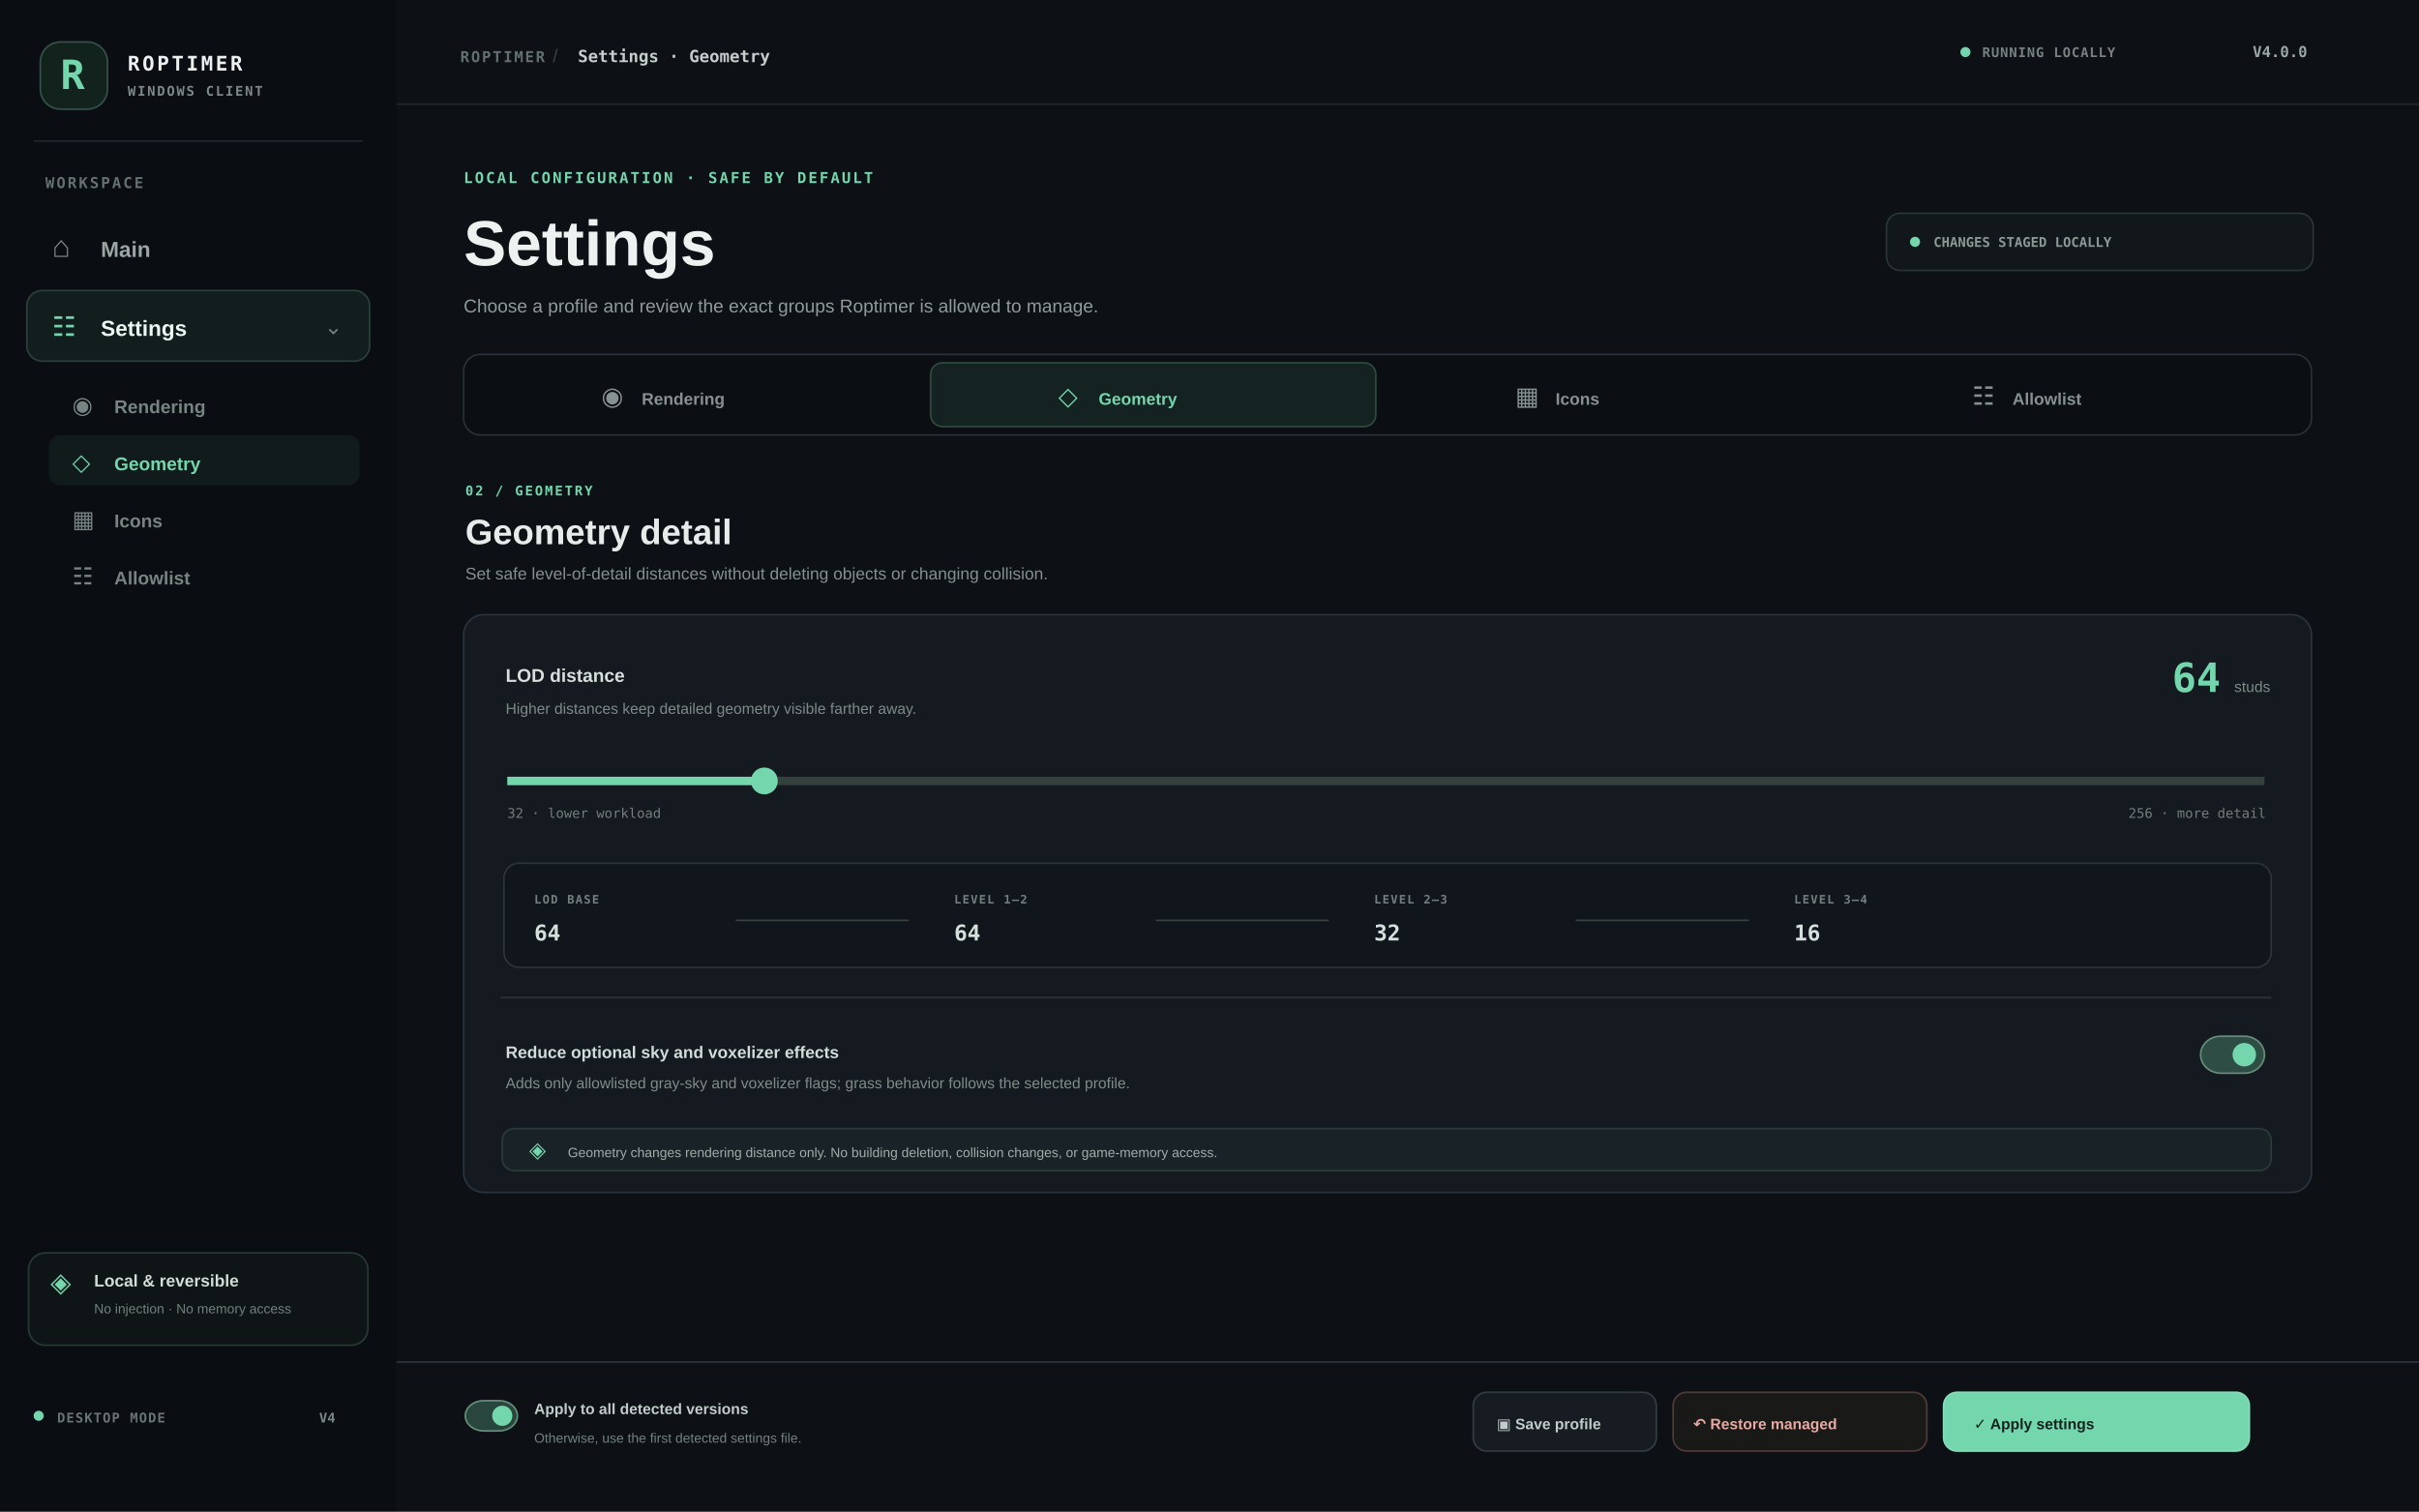
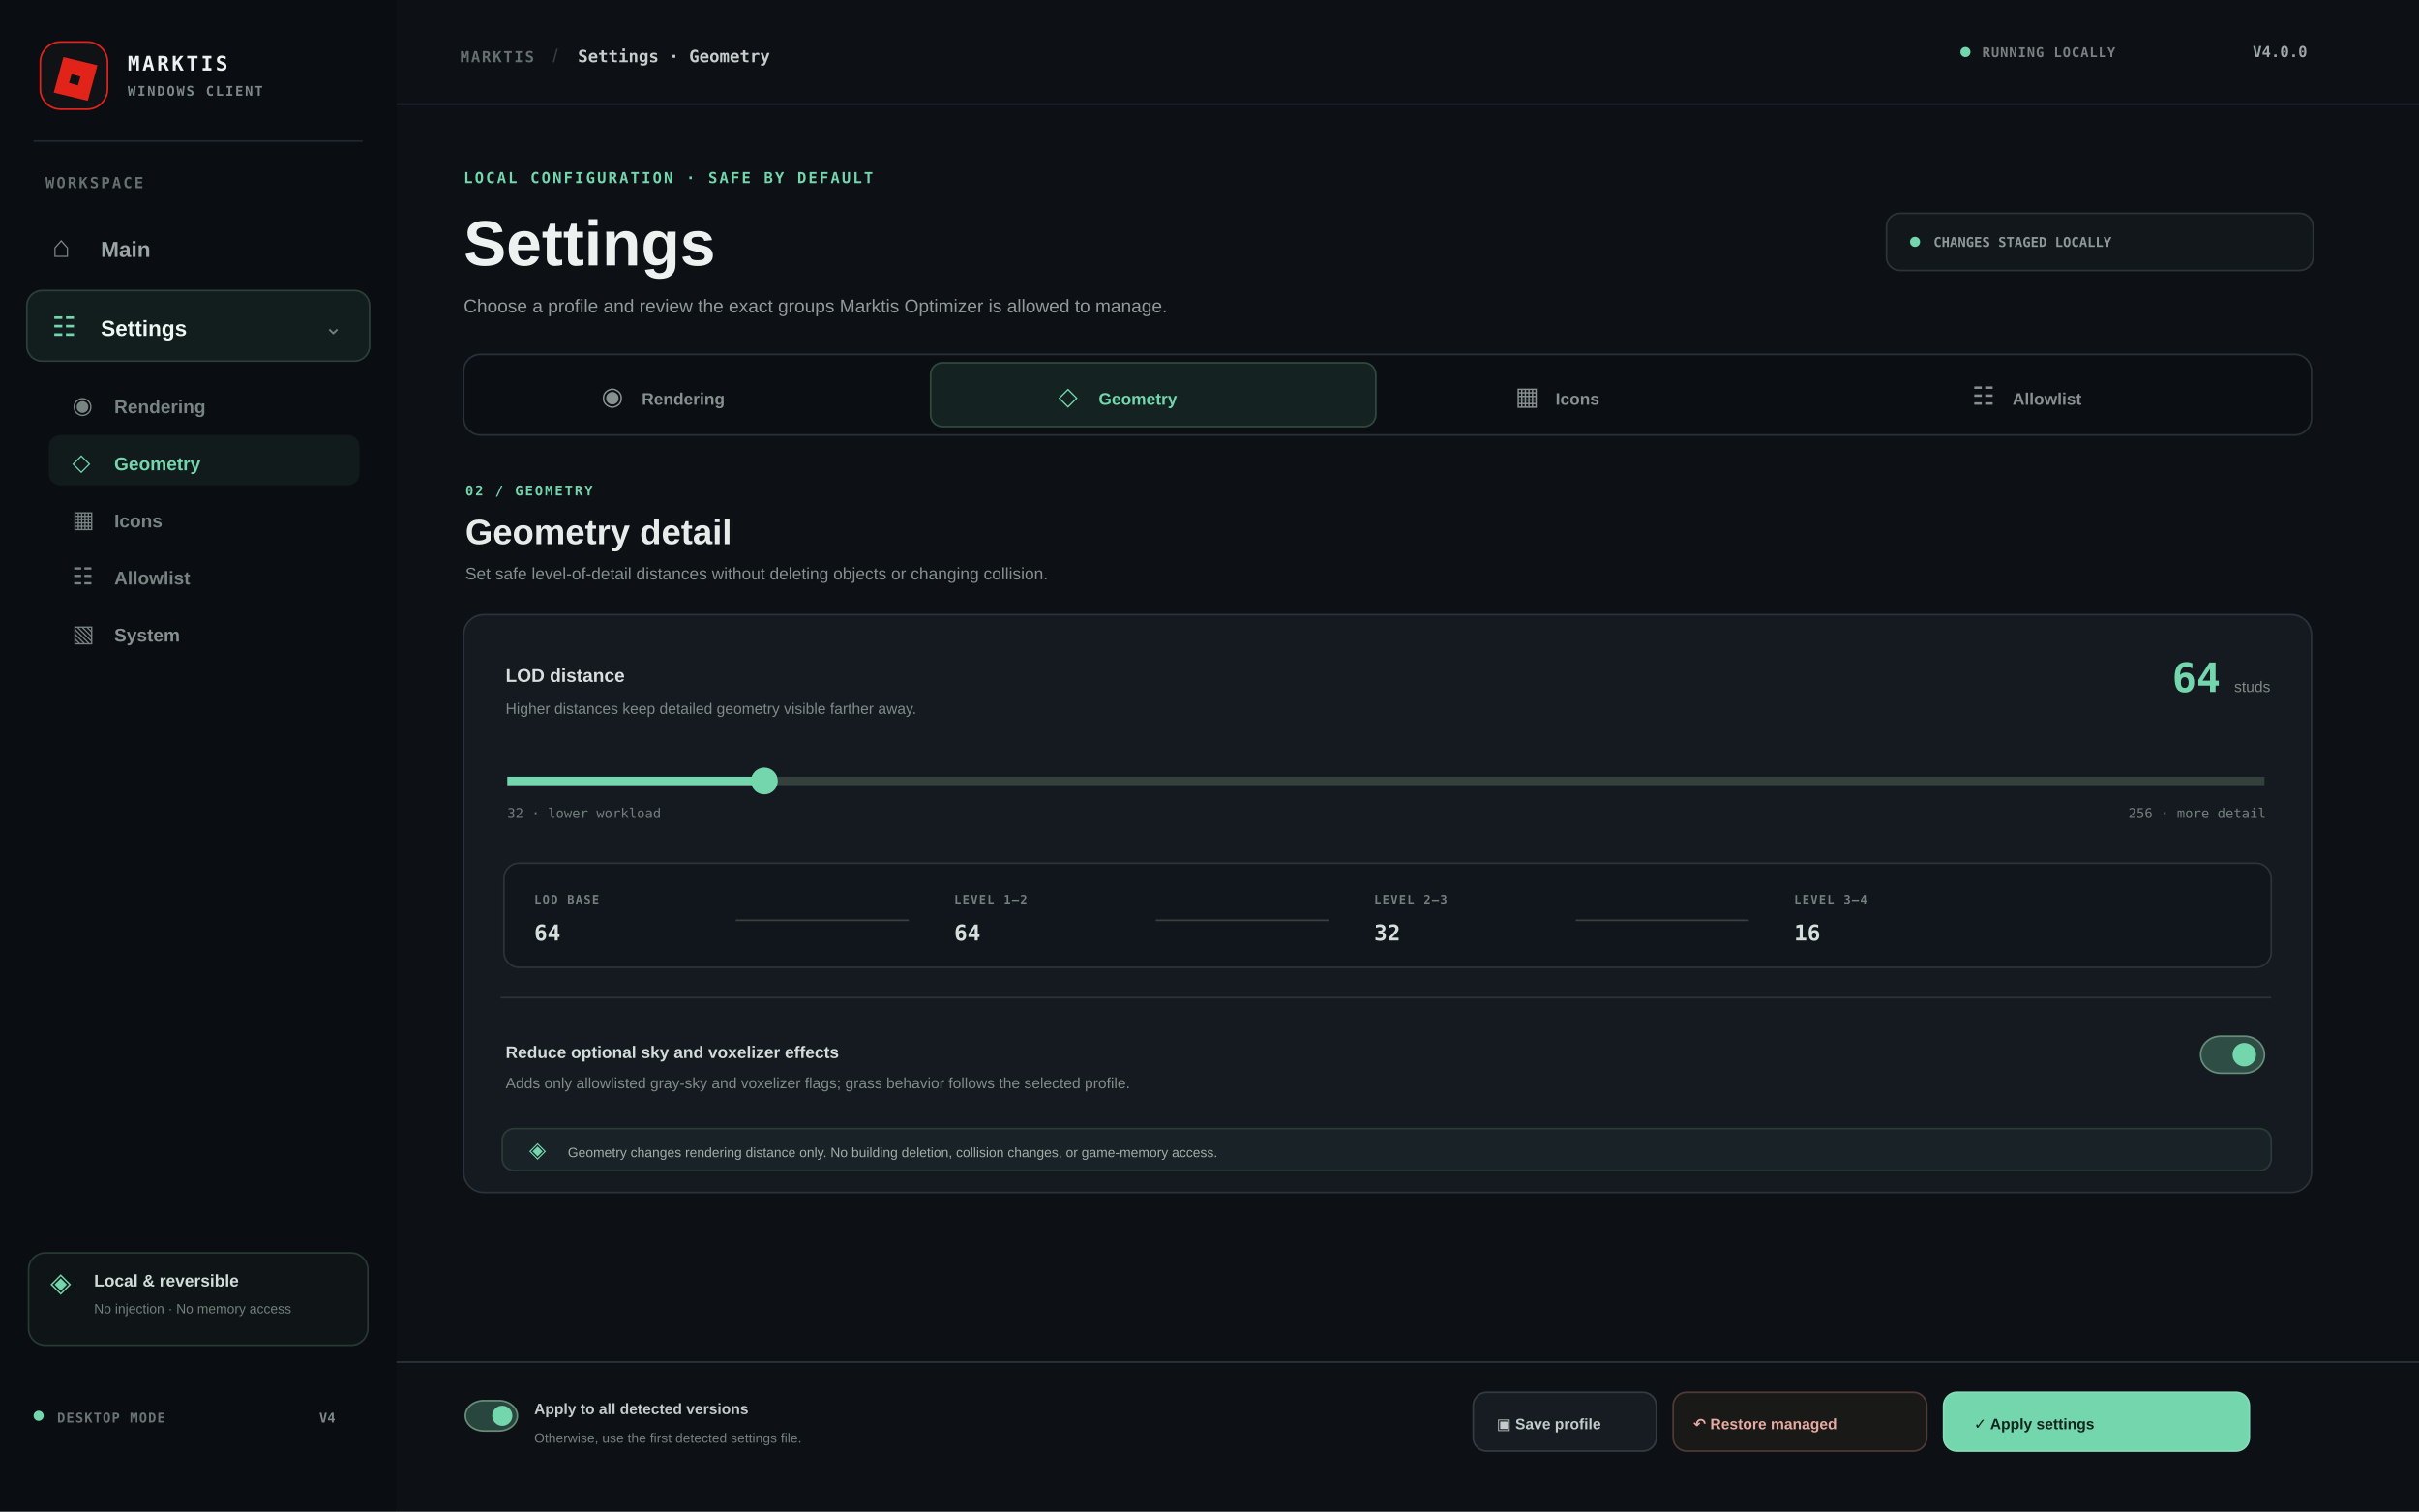
<svg xmlns="http://www.w3.org/2000/svg" width="1440" height="900" viewBox="0 0 1440 900">
  <rect width="100%" height="100%" fill="#0d1014" />
  <rect x="0" y="0" width="236" height="900" rx="0" fill="#0a0d11" />
  <path d="M236 0H236" stroke="#20272d" stroke-width="1" />
-   <rect x="24" y="25" width="40" height="40" rx="12" fill="#12221c" stroke="#345047" stroke-width="1" />
-   <text x="36" y="53" fill="#73d6ad" font-family="Consolas,monospace" font-size="24px" font-weight="800">R</text>
-   <text x="76" y="42" fill="#edf2f1" font-family="Consolas,monospace" font-size="12px" font-weight="800" letter-spacing="1.5px">ROPTIMER</text>
+   <rect x="24" y="25" width="40" height="40" rx="12" fill="#111215" stroke="#e2231a" stroke-width="1" />
+   <path d="M6.2 1.6 22.4 5.5 17.8 22.4 1.6 18.5 6.2 1.6ZM10.1 9.7 8.9 13.9 13.1 15.1 14.3 10.9 10.1 9.7Z" transform="translate(30 32) scale(1.25)" fill="#e2231a" fill-rule="evenodd" />
+   <text x="76" y="42" fill="#edf2f1" font-family="Consolas,monospace" font-size="12px" font-weight="800" letter-spacing="1.5px">MARKTIS</text>
  <text x="76" y="57" fill="#7c8988" font-family="Consolas,monospace" font-size="8px" font-weight="700" letter-spacing="1px">WINDOWS CLIENT</text>
  <path d="M20 84H216" stroke="#20272f" stroke-width="1" />
  <text x="27" y="112" fill="#65716e" font-family="Consolas,monospace" font-size="9px" font-weight="800" letter-spacing="1.2px">WORKSPACE</text>
  <rect x="16" y="126" width="204" height="42" rx="9" fill="transparent" />
  <text x="31" y="153" fill="#7b8886" font-family="Segoe UI,Arial,sans-serif" font-size="18px" font-weight="600">⌂</text>
  <text x="60" y="153" fill="#9aa5a4" font-family="Segoe UI,Arial,sans-serif" font-size="13px" font-weight="600">Main</text>
  <rect x="16" y="173" width="204" height="42" rx="9" fill="rgba(115,214,173,.085)" stroke="#294038" stroke-width="1" />
  <text x="31" y="200" fill="#73d6ad" font-family="Segoe UI,Arial,sans-serif" font-size="16px" font-weight="600">☷</text>
  <text x="60" y="200" fill="#eef8f3" font-family="Segoe UI,Arial,sans-serif" font-size="13px" font-weight="650">Settings</text>
  <text x="193" y="199" fill="#74807d" font-family="Segoe UI,Arial,sans-serif" font-size="13px" font-weight="400">⌄</text>
  <text x="43" y="246" fill="#788481" font-family="Segoe UI,Arial,sans-serif" font-size="14px" font-weight="600">◉</text>
  <text x="68" y="246" fill="#788481" font-family="Segoe UI,Arial,sans-serif" font-size="11px" font-weight="600">Rendering</text>
  <rect x="29" y="259" width="185" height="30" rx="7" fill="rgba(115,214,173,.07)" />
  <text x="43" y="280" fill="#73d6ad" font-family="Segoe UI,Arial,sans-serif" font-size="14px" font-weight="600">◇</text>
  <text x="68" y="280" fill="#73d6ad" font-family="Segoe UI,Arial,sans-serif" font-size="11px" font-weight="600">Geometry</text>
  <text x="43" y="314" fill="#788481" font-family="Segoe UI,Arial,sans-serif" font-size="14px" font-weight="600">▦</text>
  <text x="68" y="314" fill="#788481" font-family="Segoe UI,Arial,sans-serif" font-size="11px" font-weight="600">Icons</text>
  <text x="43" y="348" fill="#788481" font-family="Segoe UI,Arial,sans-serif" font-size="14px" font-weight="600">☷</text>
  <text x="68" y="348" fill="#788481" font-family="Segoe UI,Arial,sans-serif" font-size="11px" font-weight="600">Allowlist</text>
+   <text x="43" y="382" fill="#788481" font-family="Segoe UI, Arial, sans-serif" font-size="14px" font-weight="600">▧</text>
+   <text x="68" y="382" fill="#87918f" font-family="Segoe UI, Arial, sans-serif" font-size="11px" font-weight="600">System</text>
  <rect x="17" y="746" width="202" height="55" rx="10" fill="rgba(115,214,173,.045)" stroke="#263a32" stroke-width="1" />
  <text x="30" y="769" fill="#73d6ad" font-family="Segoe UI,Arial,sans-serif" font-size="16px" font-weight="600">◈</text>
  <text x="56" y="766" fill="#d1ddd6" font-family="Segoe UI,Arial,sans-serif" font-size="10px" font-weight="700">Local &amp; reversible</text>
  <text x="56" y="782" fill="#72807a" font-family="Segoe UI,Arial,sans-serif" font-size="8px" font-weight="400">No injection · No memory access</text>
  <circle cx="23" cy="843" r="3" fill="#73d6ad" />
  <text x="34" y="847" fill="#697473" font-family="Consolas,monospace" font-size="8px" font-weight="800" letter-spacing="0.6px">DESKTOP MODE</text>
  <text x="190" y="847" fill="#7c8988" font-family="Consolas,monospace" font-size="8px" font-weight="800">V4</text>
  <rect x="236" y="0" width="1204" height="62" rx="0" fill="#0d1115" />
  <path d="M236 62H1440" stroke="#20272d" stroke-width="1" />
-   <text x="274" y="37" fill="#63706d" font-family="Consolas,monospace" font-size="9px" font-weight="700" letter-spacing="1px">ROPTIMER</text>
+   <text x="274" y="37" fill="#63706d" font-family="Consolas,monospace" font-size="9px" font-weight="700" letter-spacing="1px">MARKTIS</text>
  <text x="329" y="37" fill="#39413f" font-family="Segoe UI,Arial,sans-serif" font-size="11px" font-weight="400">/</text>
  <text x="344" y="37" fill="#c6cecc" font-family="Consolas,monospace" font-size="10px" font-weight="700">Settings · Geometry</text>
  <circle cx="1170" cy="31" r="3" fill="#73d6ad" />
  <text x="1180" y="34" fill="#77817f" font-family="Consolas,monospace" font-size="8px" font-weight="800" letter-spacing="0.5px">RUNNING LOCALLY</text>
  <path d="M1322 24H1322" stroke="#323a3f" stroke-width="1" />
  <text x="1341" y="34" fill="#9da8a6" font-family="Consolas,monospace" font-size="9px" font-weight="800">V4.0.0</text>
  <text x="276" y="109" fill="#73d6ad" font-family="Consolas,monospace" font-size="9px" font-weight="800" letter-spacing="1.2px">LOCAL CONFIGURATION     ·     SAFE BY DEFAULT</text>
  <text x="276" y="158" fill="#edf2f1" font-family="Segoe UI,Arial,sans-serif" font-size="38px" font-weight="650">Settings</text>
-   <text x="276" y="186" fill="#909b99" font-family="Segoe UI,Arial,sans-serif" font-size="11px" font-weight="400">Choose a profile and review the exact groups Roptimer is allowed to manage.</text>
+   <text x="276" y="186" fill="#909b99" font-family="Segoe UI,Arial,sans-serif" font-size="11px" font-weight="400">Choose a profile and review the exact groups Marktis Optimizer is allowed to manage.</text>
  <rect x="1123" y="127" width="254" height="34" rx="8" fill="#11171a" stroke="#2b3535" stroke-width="1" />
  <circle cx="1140" cy="144" r="3" fill="#73d6ad" />
  <text x="1151" y="147" fill="#8d9995" font-family="Consolas,monospace" font-size="8px" font-weight="700">CHANGES STAGED LOCALLY</text>
  <rect x="276" y="211" width="1100" height="48" rx="10" fill="#0b0f13" stroke="#283137" stroke-width="1" />
  <text x="358" y="241" fill="#87918f" font-family="Segoe UI,Arial,sans-serif" font-size="15px" font-weight="600">◉</text>
  <text x="382" y="241" fill="#87918f" font-family="Segoe UI,Arial,sans-serif" font-size="10px" font-weight="700">Rendering</text>
  <rect x="554" y="216" width="265" height="38" rx="7" fill="rgba(115,214,173,.095)" stroke="#2e4a3d" stroke-width="1" />
  <text x="630" y="241" fill="#73d6ad" font-family="Segoe UI,Arial,sans-serif" font-size="15px" font-weight="600">◇</text>
  <text x="654" y="241" fill="#73d6ad" font-family="Segoe UI,Arial,sans-serif" font-size="10px" font-weight="700">Geometry</text>
  <text x="902" y="241" fill="#87918f" font-family="Segoe UI,Arial,sans-serif" font-size="15px" font-weight="600">▦</text>
  <text x="926" y="241" fill="#87918f" font-family="Segoe UI,Arial,sans-serif" font-size="10px" font-weight="700">Icons</text>
  <text x="1174" y="241" fill="#87918f" font-family="Segoe UI,Arial,sans-serif" font-size="15px" font-weight="600">☷</text>
  <text x="1198" y="241" fill="#87918f" font-family="Segoe UI,Arial,sans-serif" font-size="10px" font-weight="700">Allowlist</text>
  <text x="277" y="295" fill="#73d6ad" font-family="Consolas,monospace" font-size="8px" font-weight="800" letter-spacing="1.1px">02 / GEOMETRY</text>
  <text x="277" y="324" fill="#e5ecea" font-family="Segoe UI,Arial,sans-serif" font-size="21px" font-weight="630">Geometry detail</text>
  <text x="277" y="345" fill="#84908d" font-family="Segoe UI,Arial,sans-serif" font-size="10px" font-weight="400">Set safe level-of-detail distances without deleting objects or changing collision.</text>
  <rect x="276" y="366" width="1100" height="344" rx="12" fill="#151a20" stroke="#2a323b" stroke-width="1" />
  <text x="301" y="406" fill="#d7e0dd" font-family="Segoe UI,Arial,sans-serif" font-size="11px" font-weight="700">LOD distance</text>
  <text x="301" y="425" fill="#7e8a87" font-family="Segoe UI,Arial,sans-serif" font-size="9px" font-weight="400">Higher distances keep detailed geometry visible farther away.</text>
  <text x="1293" y="412" fill="#73d6ad" font-family="Consolas,monospace" font-size="24px" font-weight="720">64</text>
  <text x="1330" y="412" fill="#7c8984" font-family="Segoe UI,Arial,sans-serif" font-size="9px" font-weight="400">studs</text>
  <path d="M302 465H1348" stroke="#34403c" stroke-width="5" />
  <path d="M302 465H455" stroke="#73d6ad" stroke-width="5" />
  <circle cx="455" cy="465" r="8" fill="#73d6ad" />
  <text x="302" y="487" fill="#727e7b" font-family="Consolas,monospace" font-size="8px" font-weight="500">32 · lower workload</text>
  <text x="1267" y="487" fill="#727e7b" font-family="Consolas,monospace" font-size="8px" font-weight="500">256 · more detail</text>
  <rect x="300" y="514" width="1052" height="62" rx="9" fill="#10161b" stroke="#2b3438" stroke-width="1" />
  <text x="318" y="538" fill="#74807d" font-family="Consolas,monospace" font-size="7px" font-weight="800" letter-spacing="0.7px">LOD BASE</text>
  <text x="318" y="560" fill="#d5dfdb" font-family="Consolas,monospace" font-size="13px" font-weight="700">64</text>
  <path d="M438 548H541" stroke="#38423f" stroke-width="1" />
  <text x="568" y="538" fill="#74807d" font-family="Consolas,monospace" font-size="7px" font-weight="800" letter-spacing="0.7px">LEVEL 1–2</text>
  <text x="568" y="560" fill="#d5dfdb" font-family="Consolas,monospace" font-size="13px" font-weight="700">64</text>
  <path d="M688 548H791" stroke="#38423f" stroke-width="1" />
  <text x="818" y="538" fill="#74807d" font-family="Consolas,monospace" font-size="7px" font-weight="800" letter-spacing="0.7px">LEVEL 2–3</text>
  <text x="818" y="560" fill="#d5dfdb" font-family="Consolas,monospace" font-size="13px" font-weight="700">32</text>
  <path d="M938 548H1041" stroke="#38423f" stroke-width="1" />
  <text x="1068" y="538" fill="#74807d" font-family="Consolas,monospace" font-size="7px" font-weight="800" letter-spacing="0.7px">LEVEL 3–4</text>
  <text x="1068" y="560" fill="#d5dfdb" font-family="Consolas,monospace" font-size="13px" font-weight="700">16</text>
  <path d="M298 594H1352" stroke="#2a3238" stroke-width="1" />
  <text x="301" y="630" fill="#d2dcd8" font-family="Segoe UI,Arial,sans-serif" font-size="10px" font-weight="700">Reduce optional sky and voxelizer effects</text>
  <text x="301" y="648" fill="#7f8b87" font-family="Segoe UI,Arial,sans-serif" font-size="9px" font-weight="400">Adds only allowlisted gray-sky and voxelizer flags; grass behavior follows the selected profile.</text>
  <rect x="1310" y="617" width="38" height="22" rx="12" fill="rgba(115,214,173,.27)" stroke="#668c79" stroke-width="1" />
  <circle cx="1336" cy="628" r="7" fill="#73d6ad" />
  <rect x="299" y="672" width="1053" height="25" rx="7" fill="rgba(115,214,173,.045)" stroke="#2b3b35" stroke-width="1" />
  <text x="315" y="689" fill="#73d6ad" font-family="Segoe UI,Arial,sans-serif" font-size="13px" font-weight="600">◈</text>
  <text x="338" y="689" fill="#a0ada8" font-family="Segoe UI,Arial,sans-serif" font-size="8px" font-weight="400">Geometry changes rendering distance only. No building deletion, collision changes, or game-memory access.</text>
  <rect x="236" y="811" width="1204" height="89" rx="0" fill="#0d1115" />
  <path d="M236 811H1440" stroke="#2c343a" stroke-width="1" />
  <rect x="277" y="834" width="31" height="18" rx="11" fill="rgba(115,214,173,.27)" stroke="#668c79" stroke-width="1" />
  <circle cx="299" cy="843" r="6" fill="#73d6ad" />
  <text x="318" y="842" fill="#c2cdca" font-family="Segoe UI,Arial,sans-serif" font-size="9px" font-weight="700">Apply to all detected versions</text>
  <text x="318" y="859" fill="#74807d" font-family="Segoe UI,Arial,sans-serif" font-size="8px" font-weight="400">Otherwise, use the first detected settings file.</text>
  <rect x="877" y="829" width="109" height="35" rx="8" fill="#171c22" stroke="#323b42" stroke-width="1" />
  <text x="891" y="851" fill="#c2ccca" font-family="Segoe UI,Arial,sans-serif" font-size="9px" font-weight="700">▣  Save profile</text>
  <rect x="996" y="829" width="151" height="35" rx="8" fill="#191918" stroke="#513936" stroke-width="1" />
  <text x="1008" y="851" fill="#e8aaa2" font-family="Segoe UI,Arial,sans-serif" font-size="9px" font-weight="700">↶  Restore managed</text>
  <rect x="1157" y="829" width="182" height="35" rx="8" fill="#73d6ad" stroke="#86dcb8" stroke-width="1" />
  <text x="1175" y="851" fill="#11231c" font-family="Segoe UI,Arial,sans-serif" font-size="9px" font-weight="750">✓  Apply settings</text>
</svg>
